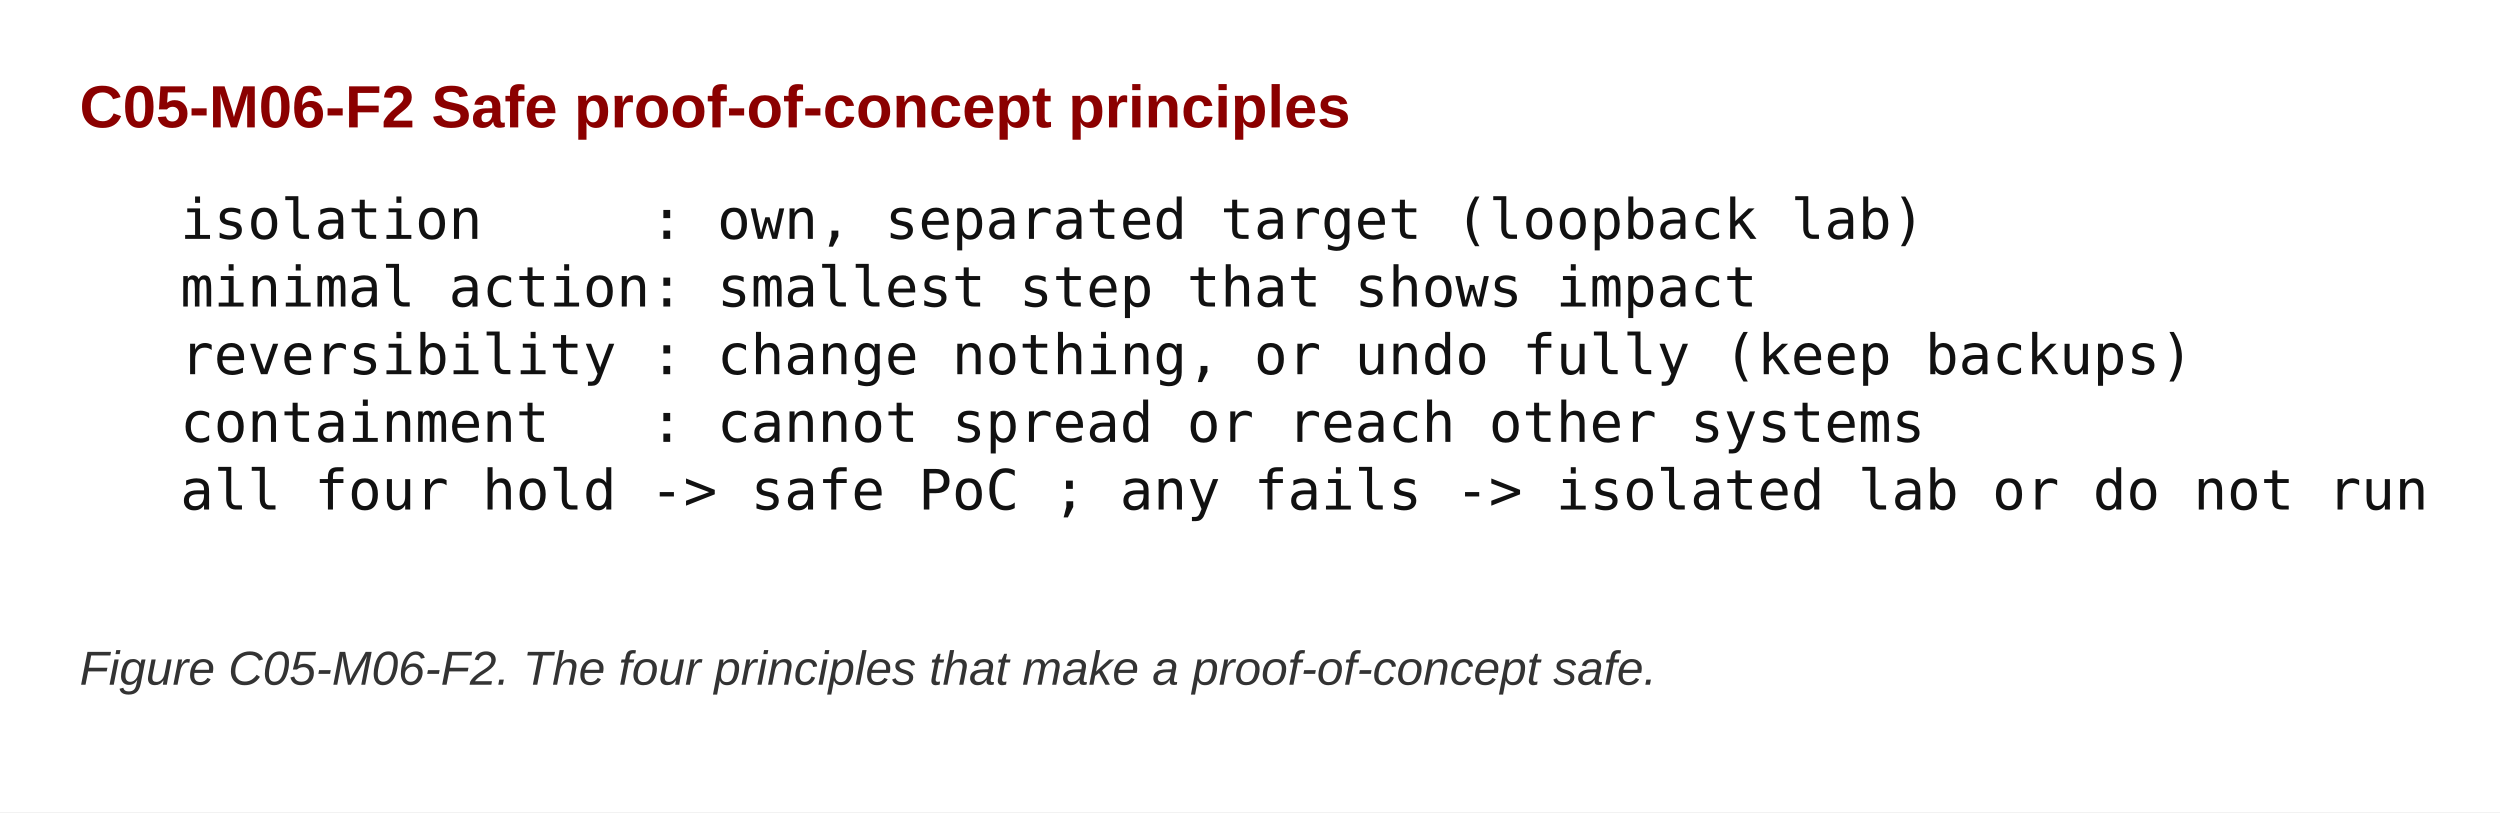
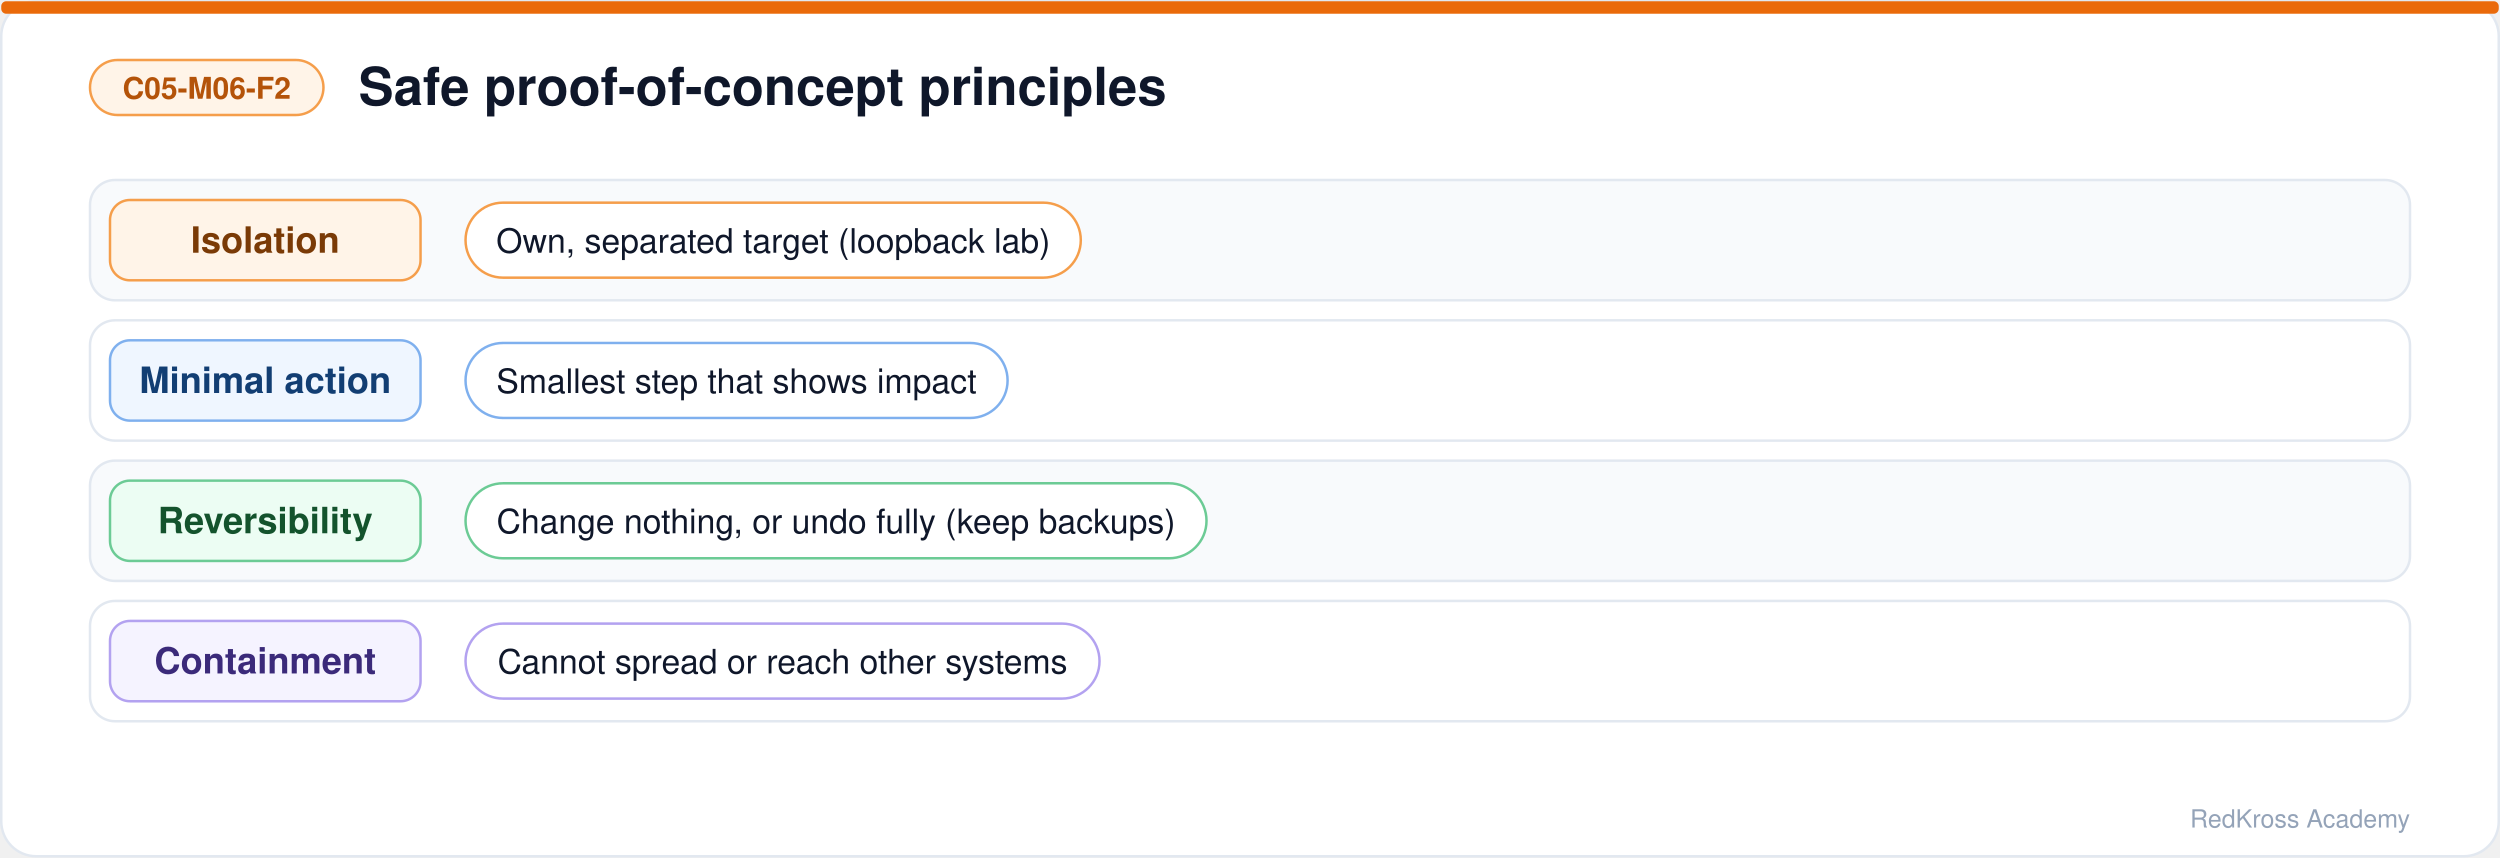
- <svg xmlns="http://www.w3.org/2000/svg" width="628" height="204" viewBox="0 0 628 204" role="img" aria-labelledby="t d">
-   <rect width="100%" height="100%" fill="#ffffff" />
-   <text x="20" y="32" font-family="Arial, sans-serif" font-size="15" font-weight="bold" fill="#8b0000">C05-M06-F2  Safe proof-of-concept principles</text>
-   <text x="20" y="60" font-family="Consolas, 'DejaVu Sans Mono', monospace" font-size="14" fill="#111111" xml:space="preserve">   isolation     : own, separated target (loopback lab)</text>
-   <text x="20" y="77" font-family="Consolas, 'DejaVu Sans Mono', monospace" font-size="14" fill="#111111" xml:space="preserve">   minimal action: smallest step that shows impact</text>
-   <text x="20" y="94" font-family="Consolas, 'DejaVu Sans Mono', monospace" font-size="14" fill="#111111" xml:space="preserve">   reversibility : change nothing, or undo fully (keep backups)</text>
-   <text x="20" y="111" font-family="Consolas, 'DejaVu Sans Mono', monospace" font-size="14" fill="#111111" xml:space="preserve">   containment   : cannot spread or reach other systems</text>
-   <text x="20" y="128" font-family="Consolas, 'DejaVu Sans Mono', monospace" font-size="14" fill="#111111" xml:space="preserve">   all four hold -&gt; safe PoC ; any fails -&gt; isolated lab or do not run</text>
-   <text x="20" y="145" font-family="Consolas, 'DejaVu Sans Mono', monospace" font-size="14" fill="#111111" xml:space="preserve">  </text>
-   <text x="20" y="172" font-family="Arial, sans-serif" font-size="12" font-style="italic" fill="#333333">Figure C05-M06-F2. The four principles that make a proof-of-concept safe.</text>
+ <svg xmlns="http://www.w3.org/2000/svg" viewBox="0 0 1000 343" width="1000" height="343" role="img" aria-label="The four safe-PoC principles with the rule that if any fails, use an isolated lab or do not run the proof.">
+   <defs>
+     <marker id="ah" viewBox="0 0 10 10" refX="9" refY="5" markerWidth="7" markerHeight="7" orient="auto-start-reverse">
+       <path d="M0,0 L10,5 L0,10 z" fill="#64748B" />
+     </marker>
+   </defs>
+   <rect x="0.5" y="0.5" width="999" height="342" rx="14" fill="#FFFFFF" stroke="#E2E8F0" />
+   <rect x="0.5" y="0.5" width="999" height="5" rx="2" fill="#EA6A0A" />
+   <rect x="36" y="24" width="93.385" height="22" rx="11" fill="#FFF4E8" stroke="#F59E4B" />
+   <text x="82.692" y="39.5" font-family="Helvetica, Arial, 'Liberation Sans', sans-serif" font-size="12" font-weight="700" fill="#B45309" text-anchor="middle">C05-M06-F2</text>
+   <text x="143.4" y="42.0" font-family="Helvetica, Arial, 'Liberation Sans', sans-serif" font-size="21" font-weight="700" fill="#0F172A" text-anchor="start">Safe proof-of-concept principles</text>
+   <g transform="translate(0,68)">
+     <rect x="36" y="4" width="928" height="48.125" rx="10" fill="#F8FAFC" stroke="#E2E8F0" />
+     <rect x="44" y="12" width="124.214" height="32.125" rx="8" fill="#FFF4E8" stroke="#F59E4B" />
+     <text x="106.1" y="33.1" font-family="Helvetica, Arial, 'Liberation Sans', sans-serif" font-size="14.5" font-weight="700" fill="#7A3A06" text-anchor="middle">Isolation</text>
+     <rect x="186.214" y="13.062" width="246.102" height="30" rx="15" fill="#FFFFFF" stroke="#F59E4B" />
+     <text x="309.3" y="33.1" font-family="Helvetica, Arial, 'Liberation Sans', sans-serif" font-size="13.5" fill="#0F172A" text-anchor="middle">Own, separated target (loopback lab)</text>
+     <rect x="36" y="60.125" width="928" height="48.125" rx="10" fill="#FFFFFF" stroke="#E2E8F0" />
+     <rect x="44" y="68.125" width="124.214" height="32.125" rx="8" fill="#EFF6FF" stroke="#7FB0EE" />
+     <text x="106.1" y="89.2" font-family="Helvetica, Arial, 'Liberation Sans', sans-serif" font-size="14.5" font-weight="700" fill="#123E73" text-anchor="middle">Minimal action</text>
+     <rect x="186.214" y="69.188" width="216.82" height="30" rx="15" fill="#FFFFFF" stroke="#7FB0EE" />
+     <text x="294.6" y="89.2" font-family="Helvetica, Arial, 'Liberation Sans', sans-serif" font-size="13.5" fill="#0F172A" text-anchor="middle">Smallest step that shows impact</text>
+     <rect x="36" y="116.25" width="928" height="48.125" rx="10" fill="#F8FAFC" stroke="#E2E8F0" />
+     <rect x="44" y="124.25" width="124.214" height="32.125" rx="8" fill="#ECFDF3" stroke="#6CCB95" />
+     <text x="106.1" y="145.3" font-family="Helvetica, Arial, 'Liberation Sans', sans-serif" font-size="14.5" font-weight="700" fill="#14532D" text-anchor="middle">Reversibility</text>
+     <rect x="186.214" y="125.312" width="296.389" height="30" rx="15" fill="#FFFFFF" stroke="#6CCB95" />
+     <text x="334.4" y="145.3" font-family="Helvetica, Arial, 'Liberation Sans', sans-serif" font-size="13.5" fill="#0F172A" text-anchor="middle">Change nothing, or undo fully (keep backups)</text>
+     <rect x="36" y="172.375" width="928" height="48.125" rx="10" fill="#FFFFFF" stroke="#E2E8F0" />
+     <rect x="44" y="180.375" width="124.214" height="32.125" rx="8" fill="#F5F3FF" stroke="#B3A2F0" />
+     <text x="106.1" y="201.4" font-family="Helvetica, Arial, 'Liberation Sans', sans-serif" font-size="14.5" font-weight="700" fill="#3B2A7A" text-anchor="middle">Containment</text>
+     <rect x="186.214" y="181.438" width="253.595" height="30" rx="15" fill="#FFFFFF" stroke="#B3A2F0" />
+     <text x="313.0" y="201.4" font-family="Helvetica, Arial, 'Liberation Sans', sans-serif" font-size="13.5" fill="#0F172A" text-anchor="middle">Cannot spread or reach other systems</text>
+   </g>
+   <text x="964" y="331" font-family="Helvetica, Arial, 'Liberation Sans', sans-serif" font-size="10" fill="#94A3B8" text-anchor="end">RedKross Academy</text>
</svg>
